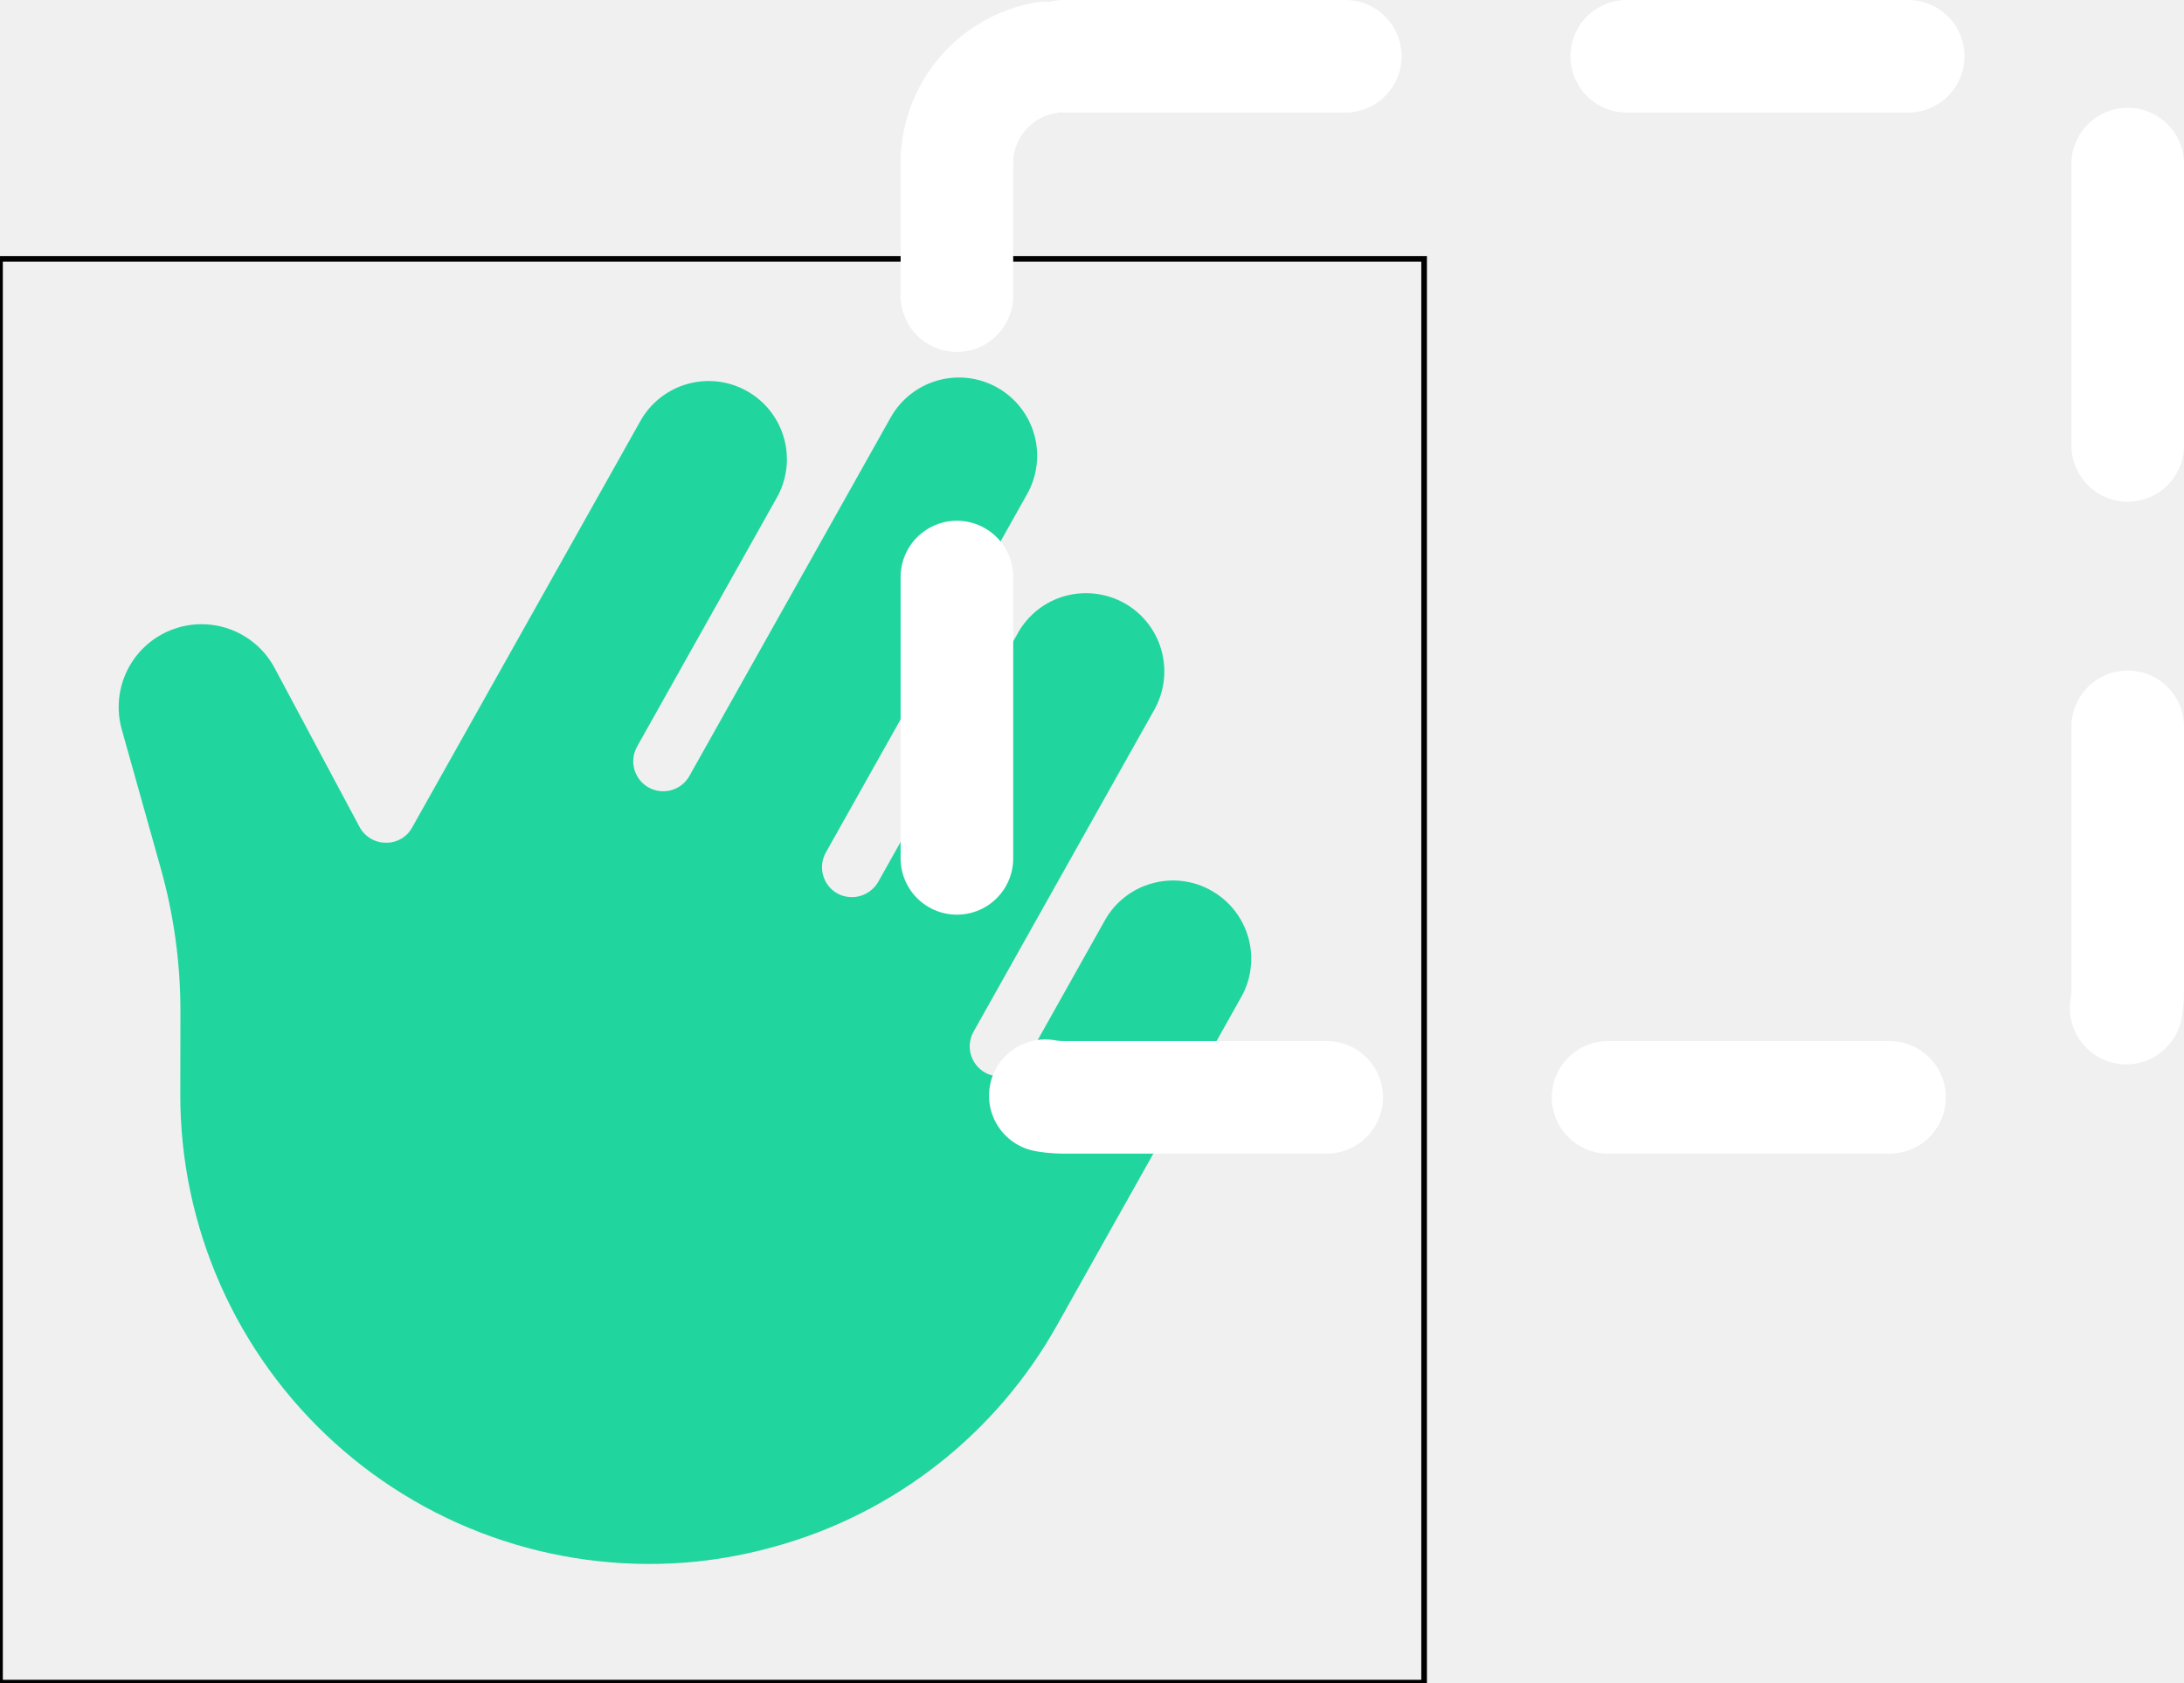
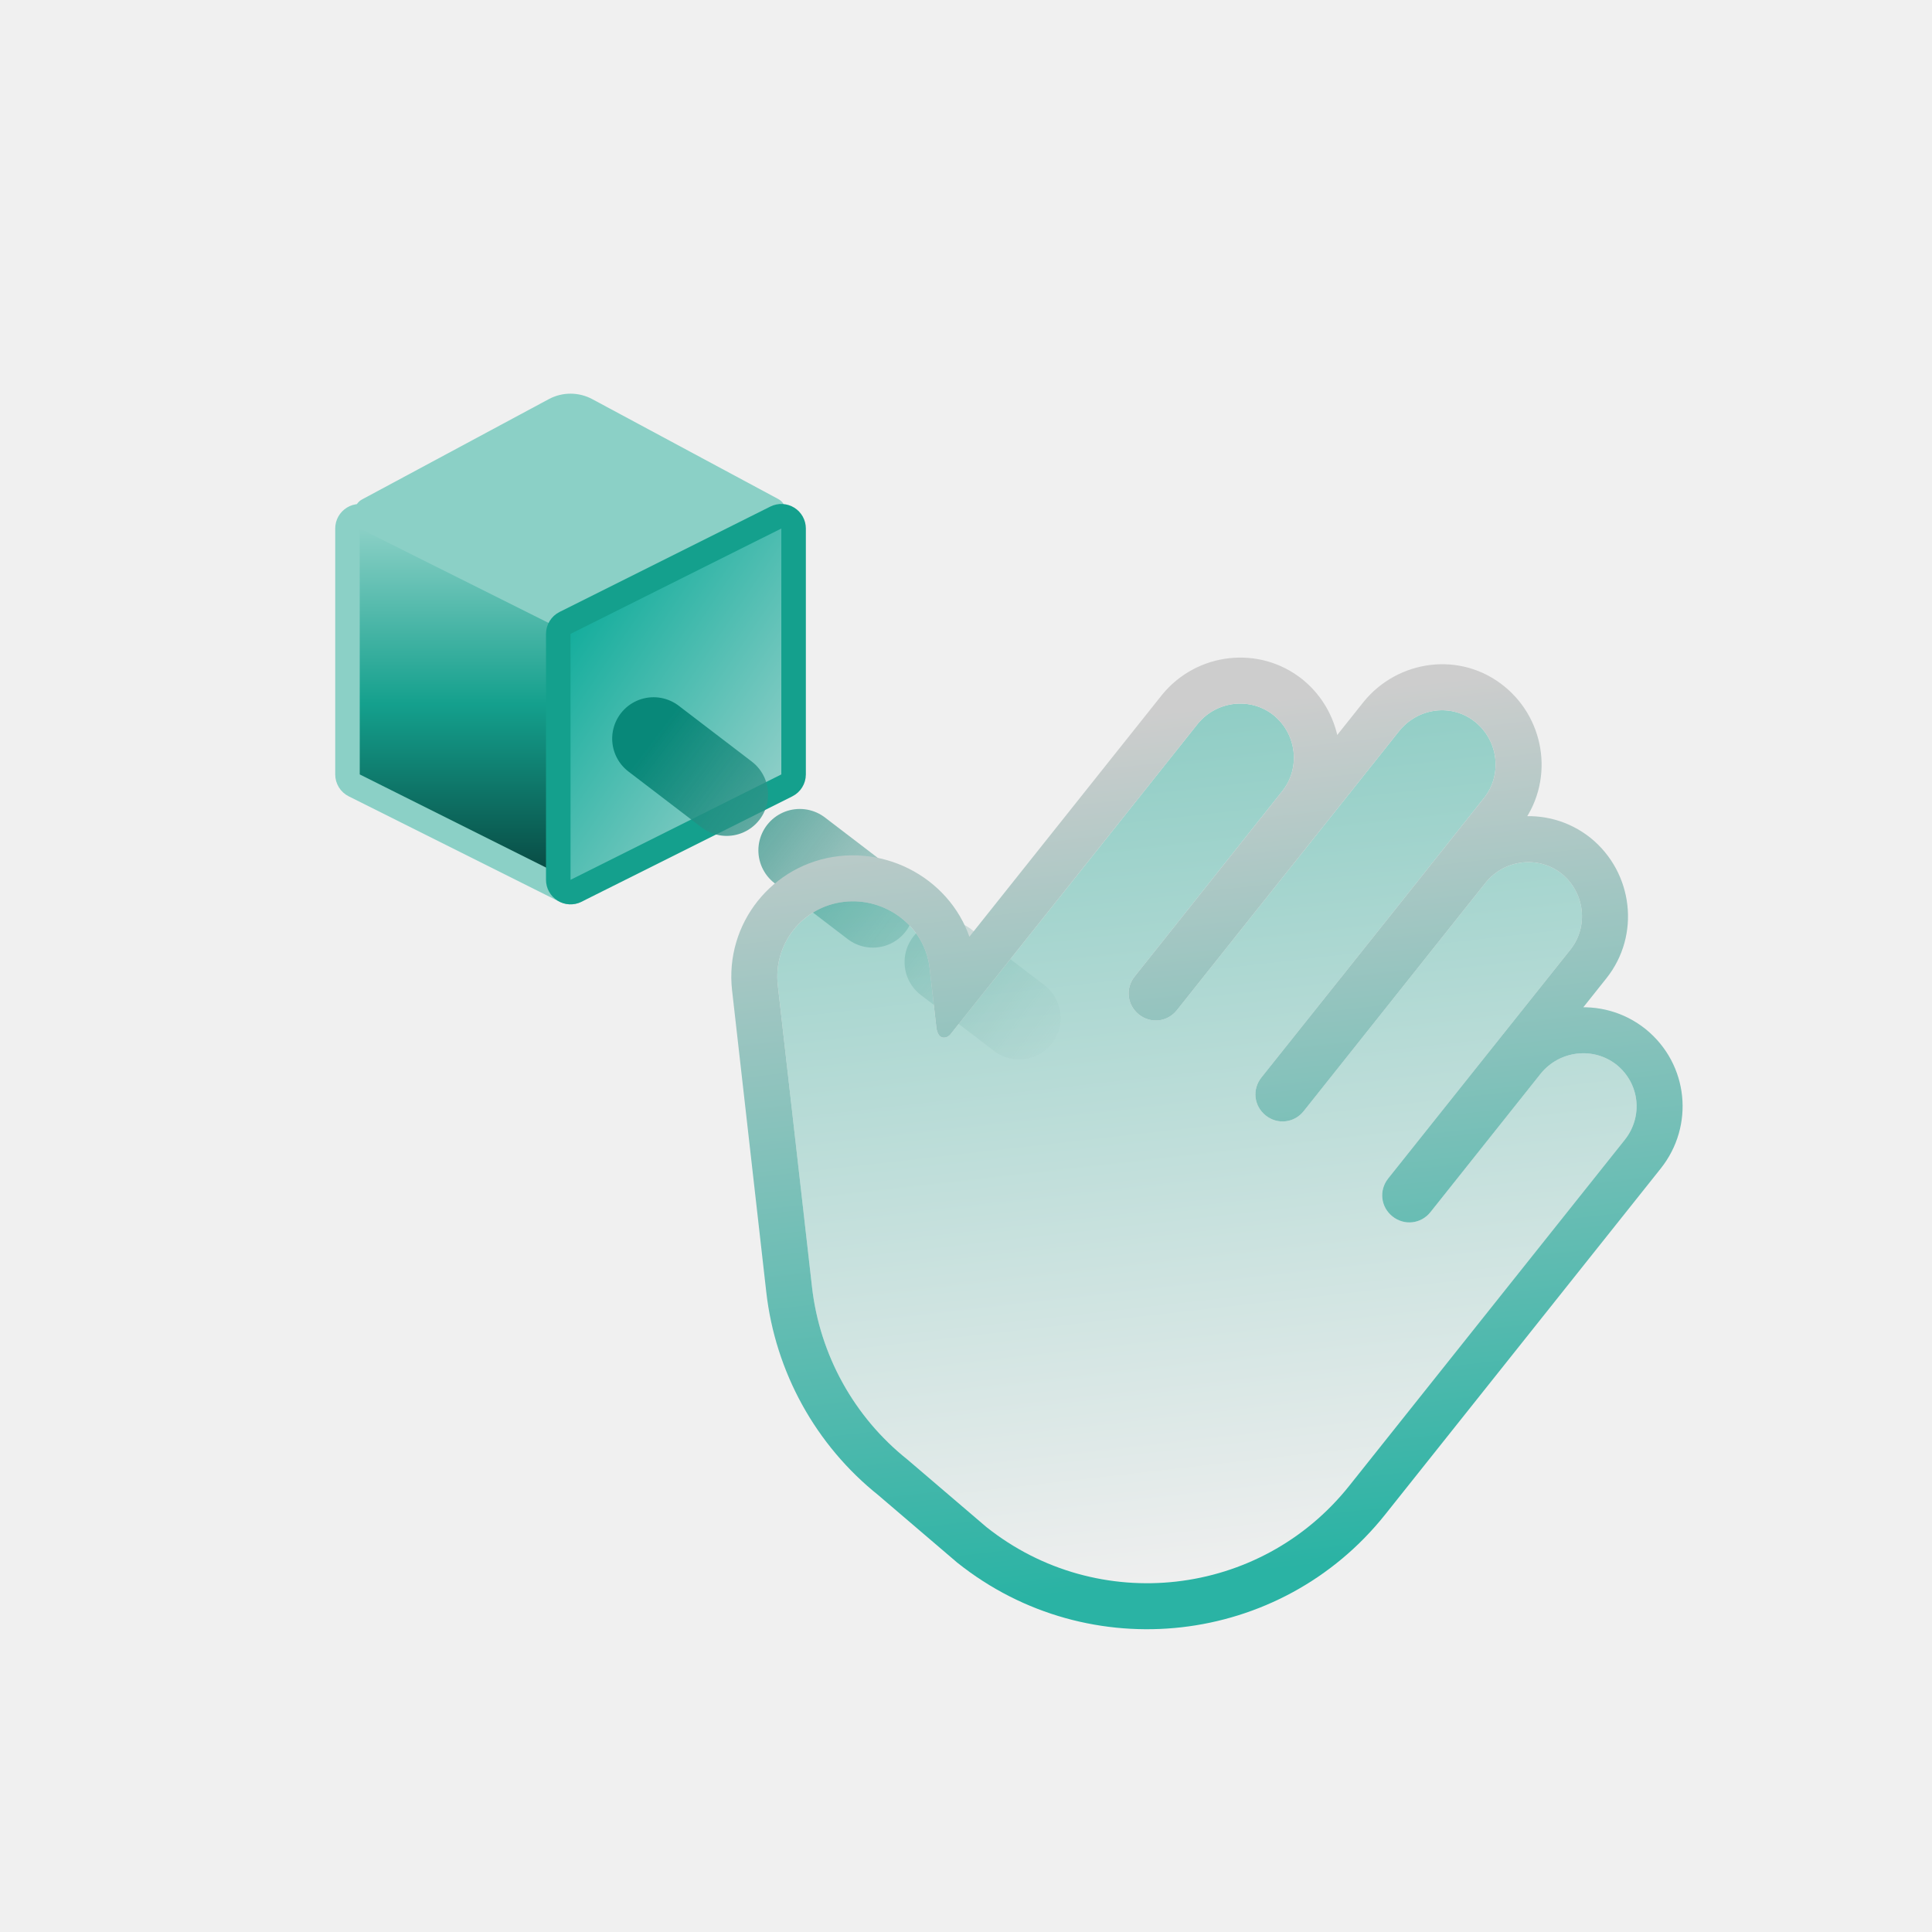
- <svg xmlns="http://www.w3.org/2000/svg" width="388" height="299" viewBox="0 0 388 299" fill="none">
-   <rect y="46" width="253" height="253" stroke="black" />
-   <path d="M215.205 158.262C213.617 157.358 211.865 156.78 210.051 156.561C208.237 156.342 206.397 156.487 204.64 156.987L204.63 156.988C202.87 157.476 201.225 158.309 199.79 159.439C198.355 160.568 197.159 161.972 196.271 163.568L182.261 188.55C181.57 189.784 180.416 190.693 179.054 191.077C177.693 191.46 176.235 191.287 175.001 190.595C173.767 189.904 172.858 188.75 172.475 187.388C172.091 186.027 172.264 184.569 172.956 183.335L205.077 126.107C206.876 122.896 207.329 119.102 206.337 115.557C205.345 112.012 202.988 109.004 199.783 107.193C196.562 105.395 192.764 104.934 189.206 105.909C187.445 106.395 185.797 107.228 184.36 108.358C182.923 109.488 181.726 110.893 180.838 112.49L156.013 156.72C155.308 157.941 154.153 158.838 152.795 159.219C151.438 159.601 149.985 159.436 148.747 158.76C147.517 158.065 146.612 156.912 146.23 155.552C145.848 154.193 146.02 152.737 146.708 151.504L182.453 87.838C183.355 86.246 183.934 84.492 184.156 82.676C184.379 80.859 184.241 79.017 183.75 77.254C183.259 75.491 182.424 73.843 181.295 72.403C180.165 70.963 178.762 69.761 177.167 68.865C175.571 67.969 173.815 67.396 171.997 67.18C170.18 66.965 168.338 67.11 166.577 67.608C164.816 68.105 163.171 68.946 161.736 70.081C160.3 71.216 159.103 72.623 158.213 74.222L122.469 137.898C121.776 139.127 120.623 140.031 119.264 140.411C117.905 140.792 116.45 140.617 115.219 139.926C113.989 139.236 113.082 138.085 112.699 136.727C112.315 135.368 112.486 133.914 113.174 132.681L137.99 88.463C138.892 86.871 139.471 85.117 139.693 83.3C139.916 81.484 139.778 79.642 139.287 77.879C138.796 76.116 137.961 74.467 136.832 73.028C135.702 71.588 134.299 70.386 132.704 69.49C131.108 68.593 129.352 68.021 127.534 67.805C125.717 67.589 123.875 67.734 122.114 68.232C120.353 68.73 118.708 69.57 117.273 70.706C115.837 71.841 114.64 73.248 113.75 74.847L73.229 147.028C72.772 147.874 72.09 148.576 71.257 149.057C70.425 149.538 69.475 149.779 68.514 149.752C67.558 149.743 66.621 149.477 65.803 148.981C64.985 148.486 64.316 147.778 63.866 146.934L48.782 118.69C47.069 115.494 44.237 113.043 40.829 111.805C37.421 110.568 33.676 110.631 30.311 111.985C26.947 113.338 24.201 115.884 22.599 119.137C20.996 122.39 20.651 126.12 21.628 129.611L28.553 154.287C30.892 162.597 32.07 171.191 32.054 179.824L32.031 194.537C32.021 206.192 34.456 217.719 39.18 228.373C43.903 239.028 50.81 248.573 59.453 256.391C68.096 264.209 78.284 270.127 89.357 273.762C100.431 277.396 112.144 278.667 123.739 277.492C128.483 276.99 133.176 276.088 137.768 274.793C148.302 271.862 158.151 266.871 166.745 260.11C175.339 253.349 182.507 244.951 187.835 235.402L220.502 177.197C221.399 175.606 221.973 173.854 222.192 172.041C222.411 170.228 222.271 168.39 221.779 166.632C221.287 164.873 220.453 163.229 219.325 161.792C218.197 160.356 216.797 159.157 215.206 158.262L215.205 158.262Z" fill="#21D59E" />
-   <rect x="170" y="10" width="208" height="185" rx="19" stroke="white" stroke-width="20" stroke-linecap="round" stroke-dasharray="50 50" />
+ <svg xmlns="http://www.w3.org/2000/svg" width="420" height="420" viewBox="0 0 420 420" fill="none">
+   <g id="A1">
+     <g id="Group">
+       <path id="Vector" d="M119.298 86.772C122.253 85.184 125.806 85.184 128.761 86.772L169.199 108.491C171.381 109.663 171.283 112.823 169.034 113.859L122.412 135.325L78.796 113.913C76.604 112.837 76.548 109.733 78.699 108.578L119.298 86.772Z" fill="#8BD0C6" />
+       <path id="Vector_2" d="M126.696 191.265C126.696 192.189 126.218 193.047 125.432 193.533C124.645 194.019 123.664 194.063 122.837 193.65L77.014 170.738C76.11 170.287 75.539 169.364 75.539 168.354V114.893C75.539 113.969 76.018 113.11 76.804 112.624C77.59 112.138 78.572 112.095 79.398 112.508L125.222 135.419C126.125 135.871 126.696 136.795 126.696 137.805V191.265Z" fill="url(#paint1_linear_4828_768)" stroke="#8BD0C6" stroke-width="5.333" stroke-linecap="round" stroke-linejoin="round" />
+       <path id="Vector_3" d="M168.66 112.508C169.487 112.095 170.469 112.138 171.255 112.624C172.041 113.11 172.52 113.969 172.52 114.893V168.354C172.519 169.364 171.948 170.287 171.045 170.738L125.222 193.65C124.395 194.063 123.413 194.019 122.627 193.533C121.841 193.047 121.362 192.189 121.362 191.265V137.805C121.362 136.795 121.933 135.871 122.837 135.419L168.66 112.508Z" fill="url(#paint2_linear_4828_768)" stroke="#14A08D" stroke-width="5.333" stroke-linecap="round" stroke-linejoin="round" />
+     </g>
+     <path id="Vector_4" d="M142.083 160.572L232.334 229.542" stroke="url(#paint3_linear_4828_768)" stroke-width="18" stroke-linecap="round" stroke-linejoin="round" stroke-dasharray="20 20" />
+     <g id="Union">
+       <mask id="path-7-outside-1_4828_768" maskUnits="userSpaceOnUse" x="152.437" y="133.235" width="225.251" height="230.537" fill="black">
+         <rect fill="white" x="152.437" y="133.235" width="225.251" height="230.537" />
+         <path d="M334.964 233.371C339.074 228.336 346.446 227.501 351.468 231.5C356.503 235.61 357.204 242.774 353.204 247.796L293.307 323.01C273.992 347.265 238.674 351.269 214.42 331.953L197.268 317.293C185.63 308.026 178.19 294.494 176.519 279.75L169.085 214.176C168.062 205.154 174.5 197.069 183.522 196.046C192.544 195.023 201.069 201.412 202.092 210.434L203.539 223.197C203.539 223.197 203.653 225.189 204.804 225.505C205.844 225.833 206.624 224.853 206.624 224.853L260.375 157.356C264.485 152.321 271.856 151.486 276.879 155.485C281.914 159.595 282.749 166.967 278.75 171.989L246.655 212.291C244.607 214.863 245.018 218.494 247.591 220.543C250.163 222.591 253.794 222.18 255.843 219.607L304.228 158.848C308.338 153.813 315.697 152.868 320.732 156.977C325.767 161.087 326.603 168.459 322.603 173.481L274.217 234.24C272.169 236.813 272.58 240.443 275.153 242.492C277.725 244.541 281.356 244.129 283.405 241.556L323.011 191.822C327.12 186.787 334.492 185.952 339.514 189.951C344.549 194.061 345.385 201.433 341.385 206.455L301.779 256.189C299.731 258.762 300.142 262.392 302.715 264.441C305.287 266.49 308.918 266.078 310.967 263.506L334.964 233.371Z" />
+       </mask>
+       <path d="M334.964 233.371C339.074 228.336 346.446 227.501 351.468 231.5C356.503 235.61 357.204 242.774 353.204 247.796L293.307 323.01C273.992 347.265 238.674 351.269 214.42 331.953L197.268 317.293C185.63 308.026 178.19 294.494 176.519 279.75L169.085 214.176C168.062 205.154 174.5 197.069 183.522 196.046C192.544 195.023 201.069 201.412 202.092 210.434L203.539 223.197C203.539 223.197 203.653 225.189 204.804 225.505C205.844 225.833 206.624 224.853 206.624 224.853L260.375 157.356C264.485 152.321 271.856 151.486 276.879 155.485C281.914 159.595 282.749 166.967 278.75 171.989L246.655 212.291C244.607 214.863 245.018 218.494 247.591 220.543C250.163 222.591 253.794 222.18 255.843 219.607L304.228 158.848C308.338 153.813 315.697 152.868 320.732 156.977C325.767 161.087 326.603 168.459 322.603 173.481L274.217 234.24C272.169 236.813 272.58 240.443 275.153 242.492C277.725 244.541 281.356 244.129 283.405 241.556L323.011 191.822C327.12 186.787 334.492 185.952 339.514 189.951C344.549 194.061 345.385 201.433 341.385 206.455L301.779 256.189C299.731 258.762 300.142 262.392 302.715 264.441C305.287 266.49 308.918 266.078 310.967 263.506L334.964 233.371Z" fill="url(#paint4_linear_4828_768)" fill-opacity="0.44" />
+       <path d="M351.468 231.5L357.792 223.753L357.745 223.715L357.698 223.678L351.468 231.5ZM334.964 233.371L327.218 227.048L327.179 227.094L327.142 227.142L334.964 233.371ZM353.204 247.796L361.027 254.026L361.027 254.026L353.204 247.796ZM293.307 323.01L301.13 329.24V329.24L293.307 323.01ZM214.42 331.953L207.922 339.555L208.054 339.668L208.19 339.776L214.42 331.953ZM197.268 317.293L203.765 309.692L203.633 309.579L203.497 309.471L197.268 317.293ZM176.519 279.75L186.455 278.624L176.519 279.75ZM169.085 214.176L159.148 215.302L169.085 214.176ZM203.539 223.197L213.522 222.623L213.507 222.346L213.475 222.07L203.539 223.197ZM204.804 225.505L207.81 215.967L207.63 215.911L207.448 215.861L204.804 225.505ZM206.624 224.853L214.447 231.082L214.447 231.082L206.624 224.853ZM260.375 157.356L252.628 151.033L252.59 151.08L252.553 151.127L260.375 157.356ZM276.879 155.485L283.202 147.738L283.156 147.7L283.108 147.663L276.879 155.485ZM278.75 171.989L270.927 165.76L270.927 165.76L278.75 171.989ZM246.655 212.291L254.478 218.52L254.478 218.52L246.655 212.291ZM255.843 219.607L248.02 213.378V213.378L255.843 219.607ZM304.228 158.848L296.481 152.525L296.443 152.572L296.406 152.619L304.228 158.848ZM320.732 156.977L314.409 164.724L314.409 164.724L320.732 156.977ZM322.603 173.481L314.78 167.252L314.78 167.252L322.603 173.481ZM274.217 234.24L282.04 240.47V240.47L274.217 234.24ZM283.405 241.556L291.227 247.786L283.405 241.556ZM323.011 191.822L315.264 185.499L315.226 185.546L315.188 185.593L323.011 191.822ZM339.514 189.951L345.838 182.204L345.791 182.166L345.744 182.129L339.514 189.951ZM341.385 206.455L349.208 212.685V212.685L341.385 206.455ZM301.779 256.189L293.957 249.96V249.96L301.779 256.189ZM310.967 263.506L303.144 257.276V257.276L310.967 263.506ZM351.468 231.5L357.698 223.678C348.304 216.197 334.718 217.858 327.218 227.048L334.964 233.371L342.711 239.694C343.43 238.814 344.588 238.804 345.239 239.323L351.468 231.5ZM353.204 247.796L361.027 254.026C368.398 244.769 367.117 231.365 357.792 223.753L351.468 231.5L345.145 239.247C345.579 239.602 345.741 239.989 345.778 240.339C345.815 240.699 345.729 241.131 345.382 241.567L353.204 247.796ZM293.307 323.01L301.13 329.24L361.027 254.026L353.204 247.796L345.382 241.567L285.485 316.78L293.307 323.01ZM214.42 331.953L208.19 339.776C236.765 362.532 278.374 357.814 301.13 329.24L293.307 323.01L285.485 316.78C269.61 336.715 240.583 340.005 220.649 324.131L214.42 331.953ZM197.268 317.293L190.77 324.895L207.922 339.555L214.42 331.953L220.917 324.352L203.765 309.692L197.268 317.293ZM176.519 279.75L166.582 280.877C168.55 298.237 177.312 314.185 191.038 325.116L197.268 317.293L203.497 309.471C193.949 301.867 187.83 290.75 186.455 278.624L176.519 279.75ZM169.085 214.176L159.148 215.302L166.582 280.877L176.519 279.75L186.455 278.624L179.021 213.049L169.085 214.176ZM183.522 196.046L182.396 186.11C167.886 187.754 157.503 200.792 159.148 215.302L169.085 214.176L179.021 213.049C178.62 209.515 181.114 206.383 184.649 205.982L183.522 196.046ZM202.092 210.434L212.028 209.307C210.345 194.457 196.559 184.504 182.396 186.11L183.522 196.046L184.649 205.982C188.53 205.542 191.794 208.366 192.156 211.56L202.092 210.434ZM203.539 223.197L213.475 222.07L212.028 209.307L202.092 210.434L192.156 211.56L193.603 224.323L203.539 223.197ZM204.804 225.505L207.448 215.861C209.863 216.523 211.366 217.999 212.136 219.032C212.856 219.996 213.154 220.842 213.262 221.179C213.389 221.574 213.441 221.873 213.465 222.032C213.479 222.128 213.49 222.22 213.499 222.312C213.503 222.358 213.508 222.407 213.512 222.458C213.513 222.484 213.515 222.511 213.517 222.538C213.518 222.552 213.519 222.565 213.52 222.58C213.52 222.587 213.521 222.594 213.521 222.601C213.521 222.605 213.522 222.608 213.522 222.612C213.522 222.614 213.522 222.617 213.522 222.617C213.522 222.62 213.522 222.623 203.539 223.197C193.555 223.77 193.556 223.773 193.556 223.776C193.556 223.777 193.556 223.779 193.556 223.781C193.556 223.785 193.556 223.789 193.557 223.793C193.557 223.8 193.558 223.808 193.558 223.816C193.559 223.832 193.56 223.849 193.561 223.867C193.564 223.902 193.566 223.939 193.569 223.98C193.576 224.06 193.583 224.152 193.593 224.254C193.613 224.456 193.642 224.706 193.685 224.993C193.766 225.536 193.919 226.354 194.217 227.286C194.541 228.293 196.282 233.537 202.159 235.149L204.804 225.505ZM206.624 224.853C198.802 218.623 198.804 218.62 198.806 218.617C198.807 218.616 198.81 218.613 198.811 218.611C198.815 218.607 198.818 218.603 198.821 218.598C198.828 218.59 198.835 218.582 198.841 218.574C198.854 218.557 198.868 218.541 198.881 218.525C198.908 218.492 198.935 218.459 198.962 218.427C199.017 218.362 199.073 218.297 199.132 218.231C199.247 218.102 199.377 217.965 199.523 217.824C199.796 217.559 200.213 217.193 200.789 216.831C201.894 216.138 204.533 214.935 207.81 215.967L204.804 225.505L201.797 235.042C206.114 236.403 209.664 234.874 211.419 233.772C212.32 233.207 212.997 232.616 213.449 232.178C213.684 231.95 213.883 231.739 214.045 231.557C214.127 231.466 214.201 231.38 214.268 231.301C214.301 231.261 214.333 231.223 214.363 231.187C214.377 231.168 214.392 231.151 214.406 231.133C214.413 231.124 214.42 231.116 214.427 231.107C214.43 231.103 214.433 231.099 214.437 231.095C214.438 231.093 214.441 231.09 214.442 231.089C214.444 231.085 214.447 231.082 206.624 224.853ZM260.375 157.356L252.553 151.127L198.802 218.623L206.624 224.853L214.447 231.082L268.198 163.586L260.375 157.356ZM276.879 155.485L283.108 147.663C273.714 140.182 260.129 141.844 252.628 151.033L260.375 157.356L268.122 163.68C268.841 162.799 269.998 162.79 270.649 163.308L276.879 155.485ZM278.75 171.989L286.572 178.219C294.053 168.825 292.391 155.239 283.202 147.738L276.879 155.485L270.556 163.232C271.436 163.951 271.446 165.109 270.927 165.76L278.75 171.989ZM246.655 212.291L254.478 218.52L286.572 178.219L278.75 171.989L270.927 165.76L238.833 206.061L246.655 212.291ZM247.591 220.543L253.82 212.72C255.568 214.112 255.87 216.773 254.478 218.52L246.655 212.291L238.833 206.061C233.344 212.954 234.468 222.876 241.361 228.365L247.591 220.543ZM255.843 219.607L248.02 213.378C249.412 211.63 252.072 211.328 253.82 212.72L247.591 220.543L241.361 228.365C248.254 233.854 258.176 232.73 263.665 225.837L255.843 219.607ZM304.228 158.848L296.406 152.619L248.02 213.378L255.843 219.607L263.665 225.837L312.051 165.078L304.228 158.848ZM320.732 156.977L327.055 149.23C317.501 141.432 303.883 143.457 296.481 152.525L304.228 158.848L311.975 165.172C312.356 164.705 312.847 164.469 313.305 164.415C313.739 164.363 314.099 164.472 314.409 164.724L320.732 156.977ZM322.603 173.481L330.426 179.711C337.907 170.317 336.245 156.731 327.055 149.23L320.732 156.977L314.409 164.724C315.289 165.443 315.299 166.601 314.78 167.252L322.603 173.481ZM274.217 234.24L282.04 240.47L330.426 179.711L322.603 173.481L314.78 167.252L266.395 228.011L274.217 234.24ZM275.153 242.492L281.382 234.669C283.13 236.061 283.432 238.722 282.04 240.47L274.217 234.24L266.395 228.011C260.906 234.903 262.031 244.825 268.923 250.315L275.153 242.492ZM283.405 241.556L275.582 235.327C276.974 233.579 279.635 233.277 281.382 234.669L275.153 242.492L268.923 250.315C275.816 255.804 285.738 254.679 291.227 247.786L283.405 241.556ZM323.011 191.822L315.188 185.593L275.582 235.327L283.405 241.556L291.227 247.786L330.833 198.052L323.011 191.822ZM339.514 189.951L345.744 182.129C336.35 174.648 322.764 176.31 315.264 185.499L323.011 191.822L330.758 198.146C331.476 197.265 332.634 197.256 333.285 197.774L339.514 189.951ZM341.385 206.455L349.208 212.685C356.689 203.291 355.027 189.705 345.838 182.204L339.514 189.951L333.191 197.698C334.072 198.417 334.081 199.575 333.563 200.225L341.385 206.455ZM301.779 256.189L309.602 262.419L349.208 212.685L341.385 206.455L333.563 200.225L293.957 249.96L301.779 256.189ZM302.715 264.441L308.944 256.619C310.692 258.01 310.994 260.671 309.602 262.419L301.779 256.189L293.957 249.96C288.468 256.852 289.593 266.775 296.485 272.264L302.715 264.441ZM310.967 263.506L303.144 257.276C304.536 255.528 307.197 255.227 308.944 256.619L302.715 264.441L296.485 272.264C303.378 277.753 313.3 276.628 318.789 269.735L310.967 263.506ZM334.964 233.371L327.142 227.142L303.144 257.276L310.967 263.506L318.789 269.735L342.787 239.601L334.964 233.371Z" fill="url(#paint5_linear_4828_768)" mask="url(#path-7-outside-1_4828_768)" />
+     </g>
+   </g>
+   <defs>
+     <linearGradient id="paint0_linear_4828_768" x1="-134.301" y1="-176.346" x2="210" y2="420" gradientUnits="userSpaceOnUse">
+       <stop stop-color="#266059" />
+       <stop offset="1" />
+     </linearGradient>
+     <linearGradient id="paint1_linear_4828_768" x1="78.206" y1="114.893" x2="78.206" y2="191.265" gradientUnits="userSpaceOnUse">
+       <stop stop-color="#8BD0C6" />
+       <stop offset="0.5" stop-color="#14A08D" />
+       <stop offset="1" stop-color="#084740" />
+     </linearGradient>
+     <linearGradient id="paint2_linear_4828_768" x1="175.315" y1="170.141" x2="124.029" y2="135.664" gradientUnits="userSpaceOnUse">
+       <stop stop-color="#98D1CB" />
+       <stop offset="1" stop-color="#13AD9C" />
+     </linearGradient>
+     <linearGradient id="paint3_linear_4828_768" x1="141.779" y1="160.969" x2="232.03" y2="229.939" gradientUnits="userSpaceOnUse">
+       <stop stop-color="#088879" />
+       <stop offset="1" stop-color="#A9B4B3" stop-opacity="0" />
+     </linearGradient>
+     <linearGradient id="paint4_linear_4828_768" x1="254.229" y1="154.626" x2="275.424" y2="341.586" gradientUnits="userSpaceOnUse">
+       <stop stop-color="#14A08D" />
+       <stop offset="1" stop-color="#ECECEC" />
+     </linearGradient>
+     <linearGradient id="paint5_linear_4828_768" x1="254.229" y1="154.626" x2="275.424" y2="341.586" gradientUnits="userSpaceOnUse">
+       <stop stop-color="#CDCDCD" />
+       <stop offset="1" stop-color="#2AB3A4" />
+     </linearGradient>
+   </defs>
</svg>
